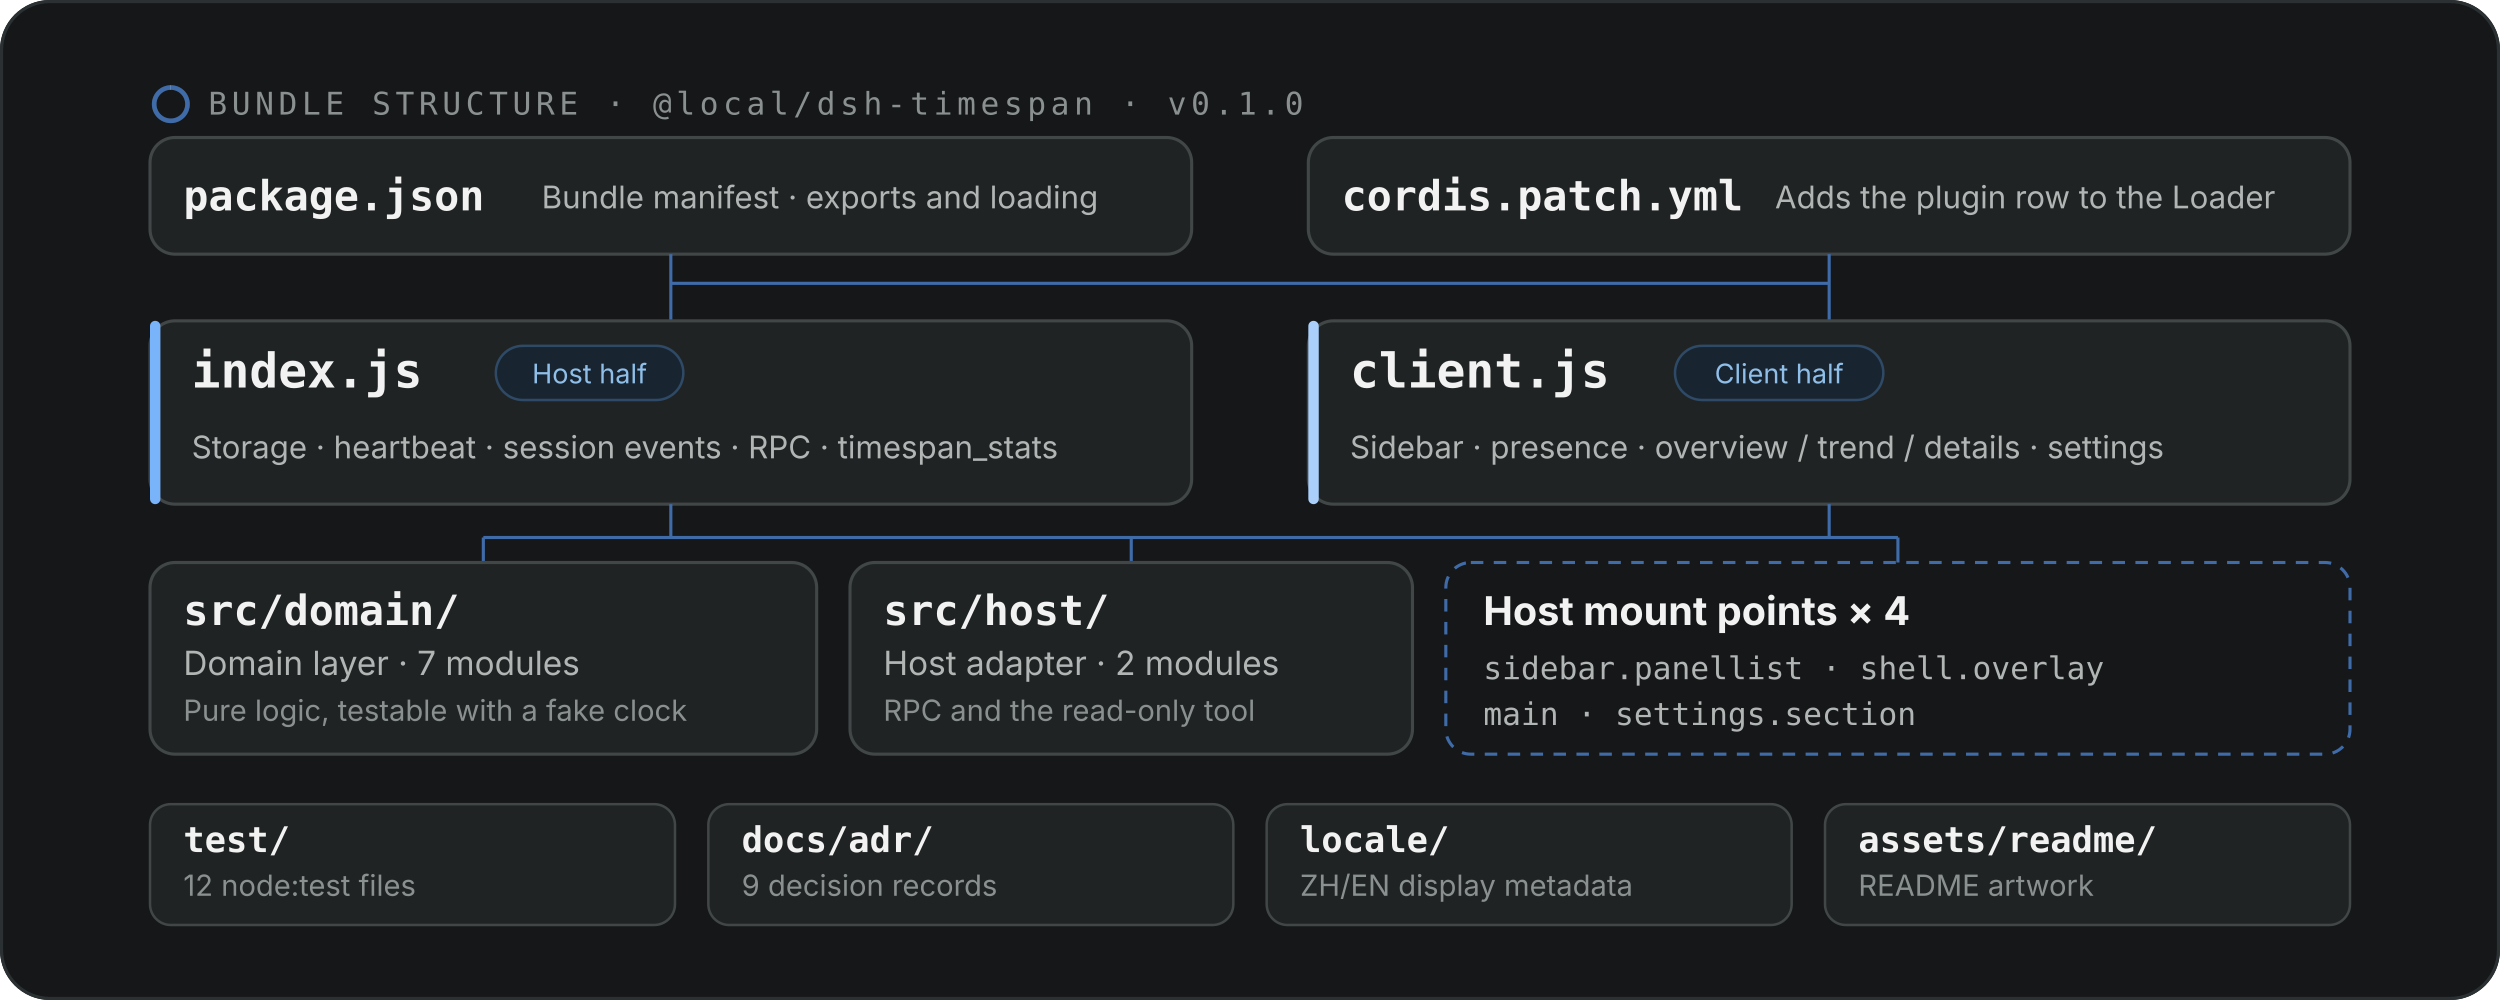
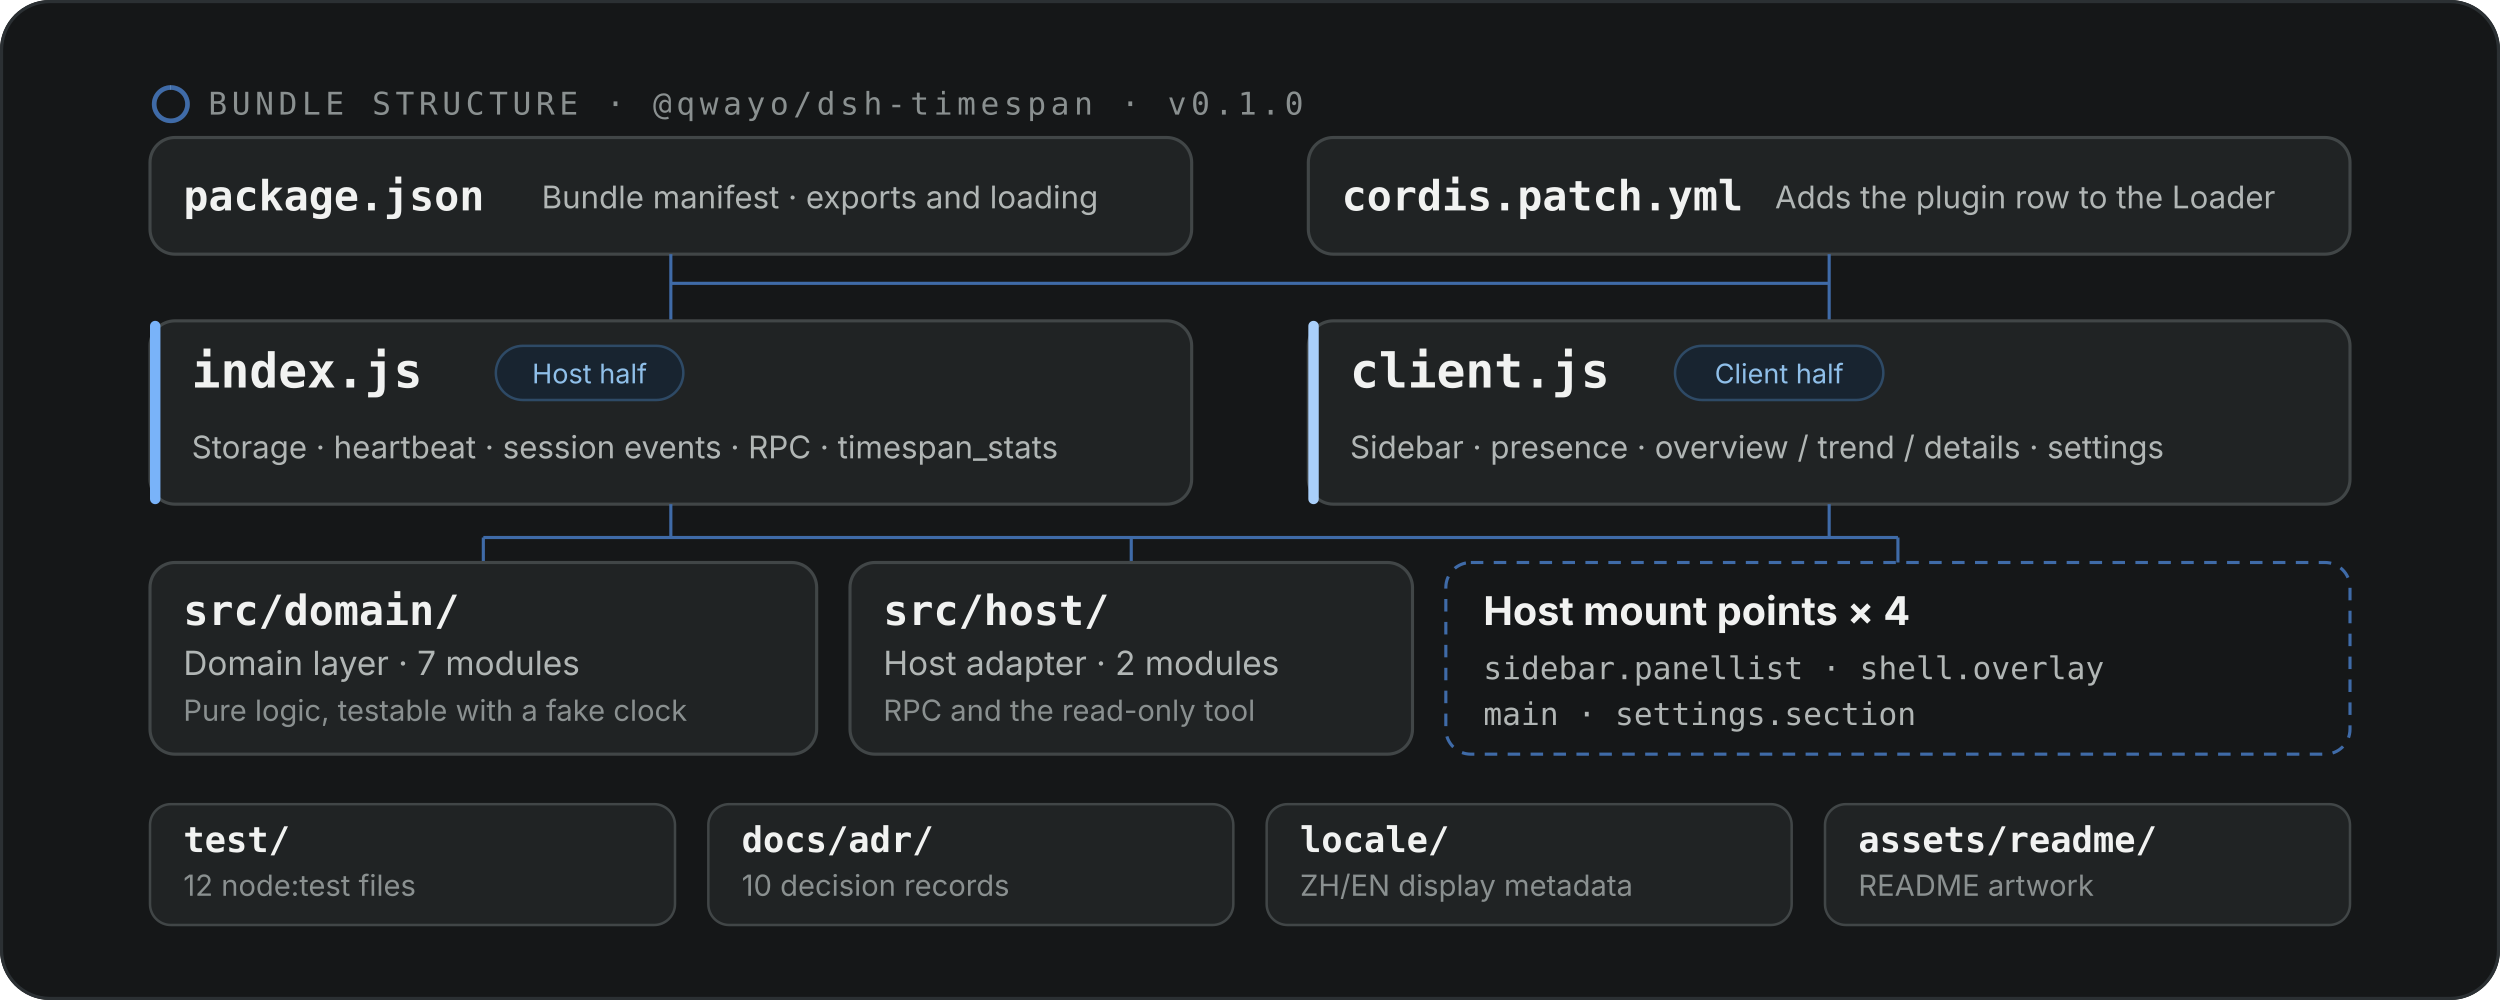
<svg xmlns="http://www.w3.org/2000/svg" width="1200" height="480" viewBox="0 0 1200 480" role="img" aria-labelledby="struct-title struct-desc">
  <rect width="1200" height="480" rx="24" fill="#151718" />
  <rect x="0.75" y="0.75" width="1198.5" height="478.5" rx="23.25" fill="none" stroke="#2b3033" stroke-width="1.5" />
  <g font-family="-apple-system, BlinkMacSystemFont, 'Segoe UI', 'PingFang SC', 'Microsoft YaHei', sans-serif">
    <g transform="translate(72 40)">
      <circle cx="10" cy="10" r="8" fill="none" stroke="#303435" stroke-width="2.2" />
      <g transform="rotate(-90 10 10)">
        <circle cx="10" cy="10" r="8" fill="none" stroke="#3f6ba8" stroke-width="2.2" pathLength="100" stroke-dasharray="50 50" stroke-dashoffset="0" />
        <circle cx="10" cy="10" r="8" fill="none" stroke="#79B3F9" stroke-width="2.2" pathLength="100" stroke-dasharray="30 70" stroke-dashoffset="-50" />
        <circle cx="10" cy="10" r="8" fill="none" stroke="#C29BE8" stroke-width="2.2" pathLength="100" stroke-dasharray="20 80" stroke-dashoffset="-80" />
      </g>
-       <text x="28" y="15" font-size="15" letter-spacing="2.2" fill="#8a9090" font-family="ui-monospace, 'Cascadia Mono', Consolas, 'SFMono-Regular', Menlo, monospace">BUNDLE STRUCTURE · @local/dsh-timespan · v0.1.0</text>
+       <text x="28" y="15" font-size="15" letter-spacing="2.2" fill="#8a9090" font-family="ui-monospace, 'Cascadia Mono', Consolas, 'SFMono-Regular', Menlo, monospace">BUNDLE STRUCTURE · @qwayo/dsh-timespan · v0.1.0</text>
    </g>
    <g id="root-row">
      <rect x="72" y="66" width="500" height="56" rx="12" fill="#202324" stroke="#414647" stroke-width="1.5" />
      <text x="88" y="101" font-size="20" font-weight="700" fill="#f1f2f1" font-family="ui-monospace, 'Cascadia Mono', Consolas, 'SFMono-Regular', Menlo, monospace">package.json</text>
      <text x="260" y="100" font-size="15" fill="#b1b6b5">Bundle manifest · exports and loading</text>
      <rect x="628" y="66" width="500" height="56" rx="12" fill="#202324" stroke="#414647" stroke-width="1.5" />
      <text x="644" y="101" font-size="20" font-weight="700" fill="#f1f2f1" font-family="ui-monospace, 'Cascadia Mono', Consolas, 'SFMono-Regular', Menlo, monospace">cordis.patch.yml</text>
      <text x="852" y="100" font-size="15" fill="#b1b6b5">Adds the plugin row to the Loader</text>
    </g>
    <path d="M322 122 V136 M878 122 V136 M322 136 H878 M322 136 V154 M878 136 V154" fill="none" stroke="#3f6ba8" stroke-width="1.5" />
    <g id="entry-row">
      <rect x="72" y="154" width="500" height="88" rx="12" fill="#202324" stroke="#414647" stroke-width="1.5" />
      <rect x="72" y="154" width="5" height="88" rx="2.5" fill="#79B3F9" />
      <text x="92" y="186" font-size="23" font-weight="700" fill="#f1f2f1" font-family="ui-monospace, 'Cascadia Mono', Consolas, 'SFMono-Regular', Menlo, monospace">index.js</text>
      <rect x="238" y="166" width="90" height="26" rx="13" fill="#182430" stroke="#2e4a66" stroke-width="1.2" />
      <text x="283" y="184" text-anchor="middle" font-size="13" fill="#8fbfe9">Host half</text>
      <text x="92" y="220" font-size="15" fill="#b1b6b5">Storage · heartbeat · session events · RPC · timespan_stats</text>
      <rect x="628" y="154" width="500" height="88" rx="12" fill="#202324" stroke="#414647" stroke-width="1.5" />
      <rect x="628" y="154" width="5" height="88" rx="2.5" fill="#a9cffa" />
      <text x="648" y="186" font-size="23" font-weight="700" fill="#f1f2f1" font-family="ui-monospace, 'Cascadia Mono', Consolas, 'SFMono-Regular', Menlo, monospace">client.js</text>
      <rect x="804" y="166" width="100" height="26" rx="13" fill="#182430" stroke="#2e4a66" stroke-width="1.2" />
      <text x="854" y="184" text-anchor="middle" font-size="13" fill="#8fbfe9">Client half</text>
      <text x="648" y="220" font-size="15" fill="#b1b6b5">Sidebar · presence · overview / trend / details · settings</text>
    </g>
    <path d="M322 242 V258 M878 242 V258 M232 258 H911 M232 258 V270 M543 258 V270 M911 258 V270" fill="none" stroke="#3f6ba8" stroke-width="1.5" />
    <g id="module-row">
      <rect x="72" y="270" width="320" height="92" rx="12" fill="#202324" stroke="#414647" stroke-width="1.5" />
      <text x="88" y="300" font-size="20" font-weight="700" fill="#f1f2f1" font-family="ui-monospace, 'Cascadia Mono', Consolas, 'SFMono-Regular', Menlo, monospace">src/domain/</text>
      <text x="88" y="324" font-size="16" fill="#b1b6b5">Domain layer · 7 modules</text>
      <text x="88" y="346" font-size="14" fill="#8a9090">Pure logic, testable with a fake clock</text>
      <rect x="408" y="270" width="270" height="92" rx="12" fill="#202324" stroke="#414647" stroke-width="1.5" />
      <text x="424" y="300" font-size="20" font-weight="700" fill="#f1f2f1" font-family="ui-monospace, 'Cascadia Mono', Consolas, 'SFMono-Regular', Menlo, monospace">src/host/</text>
      <text x="424" y="324" font-size="16" fill="#b1b6b5">Host adapter · 2 modules</text>
      <text x="424" y="346" font-size="14" fill="#8a9090">RPC and the read-only tool</text>
      <rect x="694" y="270" width="434" height="92" rx="12" fill="none" stroke="#3f6ba8" stroke-width="1.5" stroke-dasharray="6 5" />
      <text x="712" y="300" font-size="19" font-weight="700" fill="#f1f2f1">Host mount points × 4</text>
      <text x="712" y="326" font-size="15" fill="#b1b6b5" font-family="ui-monospace, 'Cascadia Mono', Consolas, 'SFMono-Regular', Menlo, monospace">sidebar.panellist · shell.overlay</text>
      <text x="712" y="348" font-size="15" fill="#b1b6b5" font-family="ui-monospace, 'Cascadia Mono', Consolas, 'SFMono-Regular', Menlo, monospace">main · settings.section</text>
    </g>
    <g id="support-row">
      <rect x="72" y="386" width="252" height="58" rx="10" fill="#202324" stroke="#414647" stroke-width="1.2" />
      <text x="88" y="409" font-size="17" font-weight="700" fill="#f1f2f1" font-family="ui-monospace, 'Cascadia Mono', Consolas, 'SFMono-Regular', Menlo, monospace">test/</text>
      <text x="88" y="430" font-size="14" fill="#8a9090">12 node:test files</text>
      <rect x="340" y="386" width="252" height="58" rx="10" fill="#202324" stroke="#414647" stroke-width="1.2" />
      <text x="356" y="409" font-size="17" font-weight="700" fill="#f1f2f1" font-family="ui-monospace, 'Cascadia Mono', Consolas, 'SFMono-Regular', Menlo, monospace">docs/adr/</text>
-       <text x="356" y="430" font-size="14" fill="#8a9090">9 decision records</text>
+       <text x="356" y="430" font-size="14" fill="#8a9090">10 decision records</text>
      <rect x="608" y="386" width="252" height="58" rx="10" fill="#202324" stroke="#414647" stroke-width="1.2" />
      <text x="624" y="409" font-size="17" font-weight="700" fill="#f1f2f1" font-family="ui-monospace, 'Cascadia Mono', Consolas, 'SFMono-Regular', Menlo, monospace">locale/</text>
      <text x="624" y="430" font-size="14" fill="#8a9090">ZH/EN display metadata</text>
      <rect x="876" y="386" width="252" height="58" rx="10" fill="#202324" stroke="#414647" stroke-width="1.2" />
      <text x="892" y="409" font-size="17" font-weight="700" fill="#f1f2f1" font-family="ui-monospace, 'Cascadia Mono', Consolas, 'SFMono-Regular', Menlo, monospace">assets/readme/</text>
      <text x="892" y="430" font-size="14" fill="#8a9090">README artwork</text>
    </g>
  </g>
</svg>
